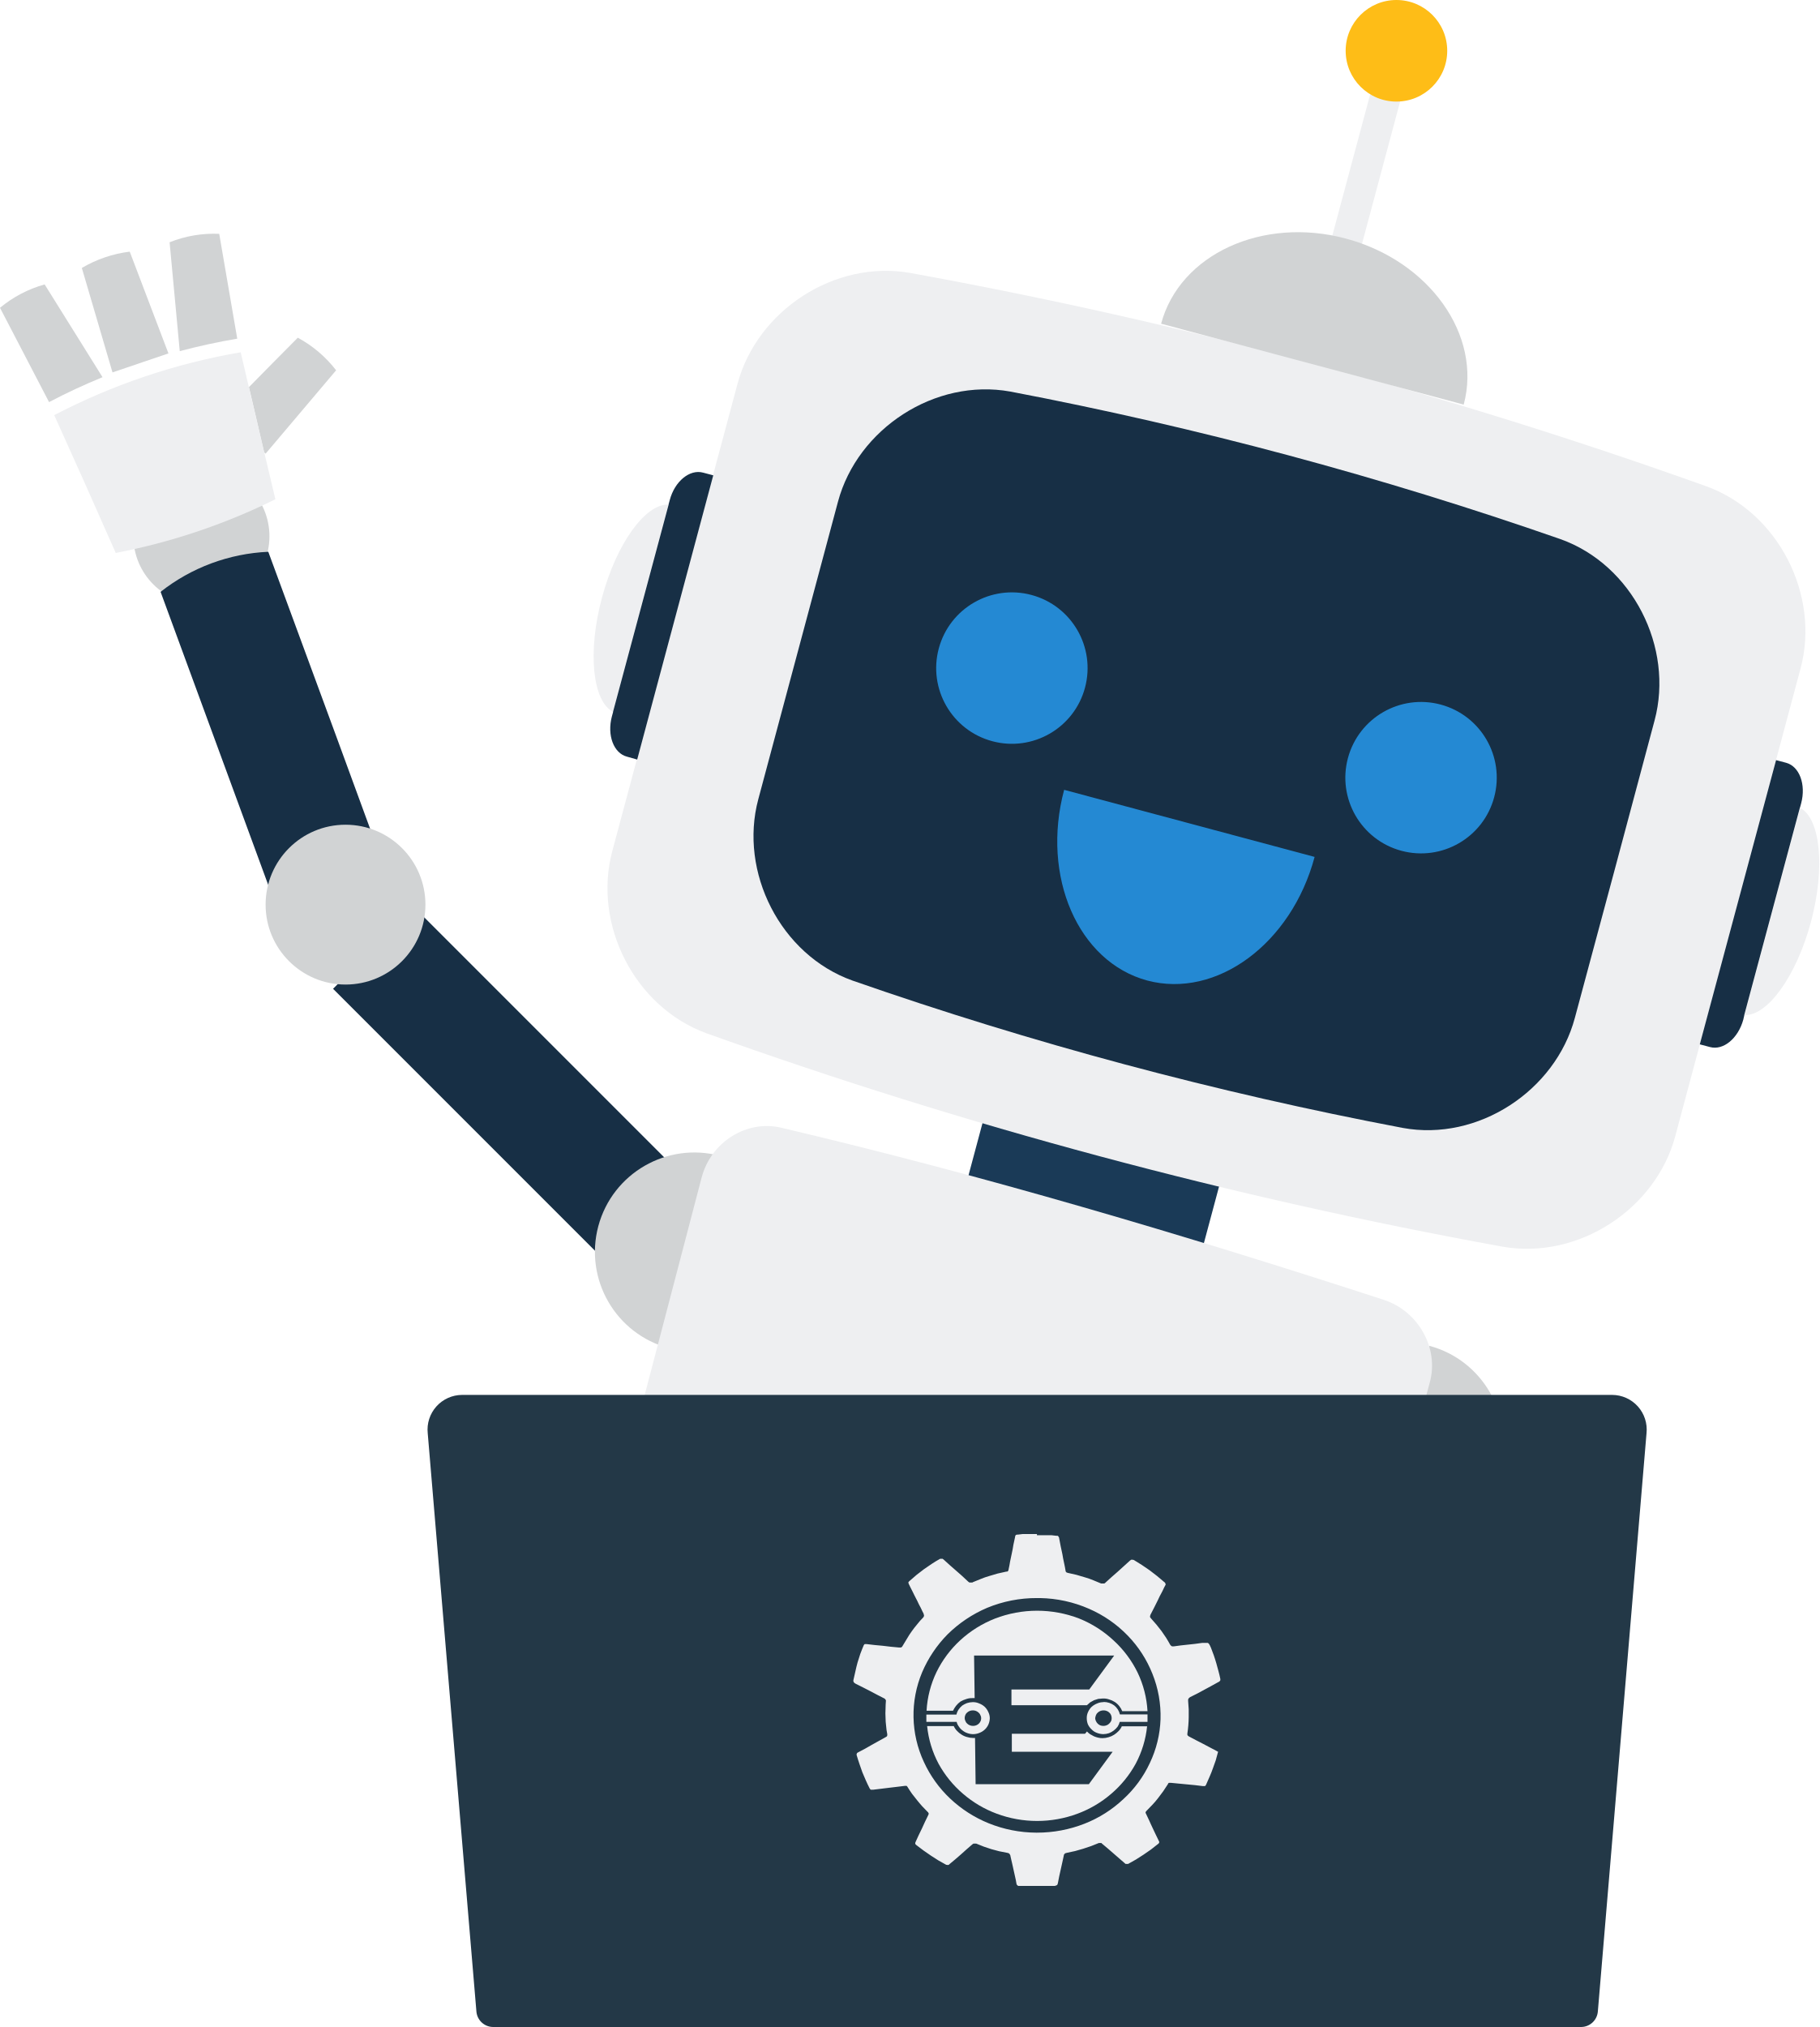
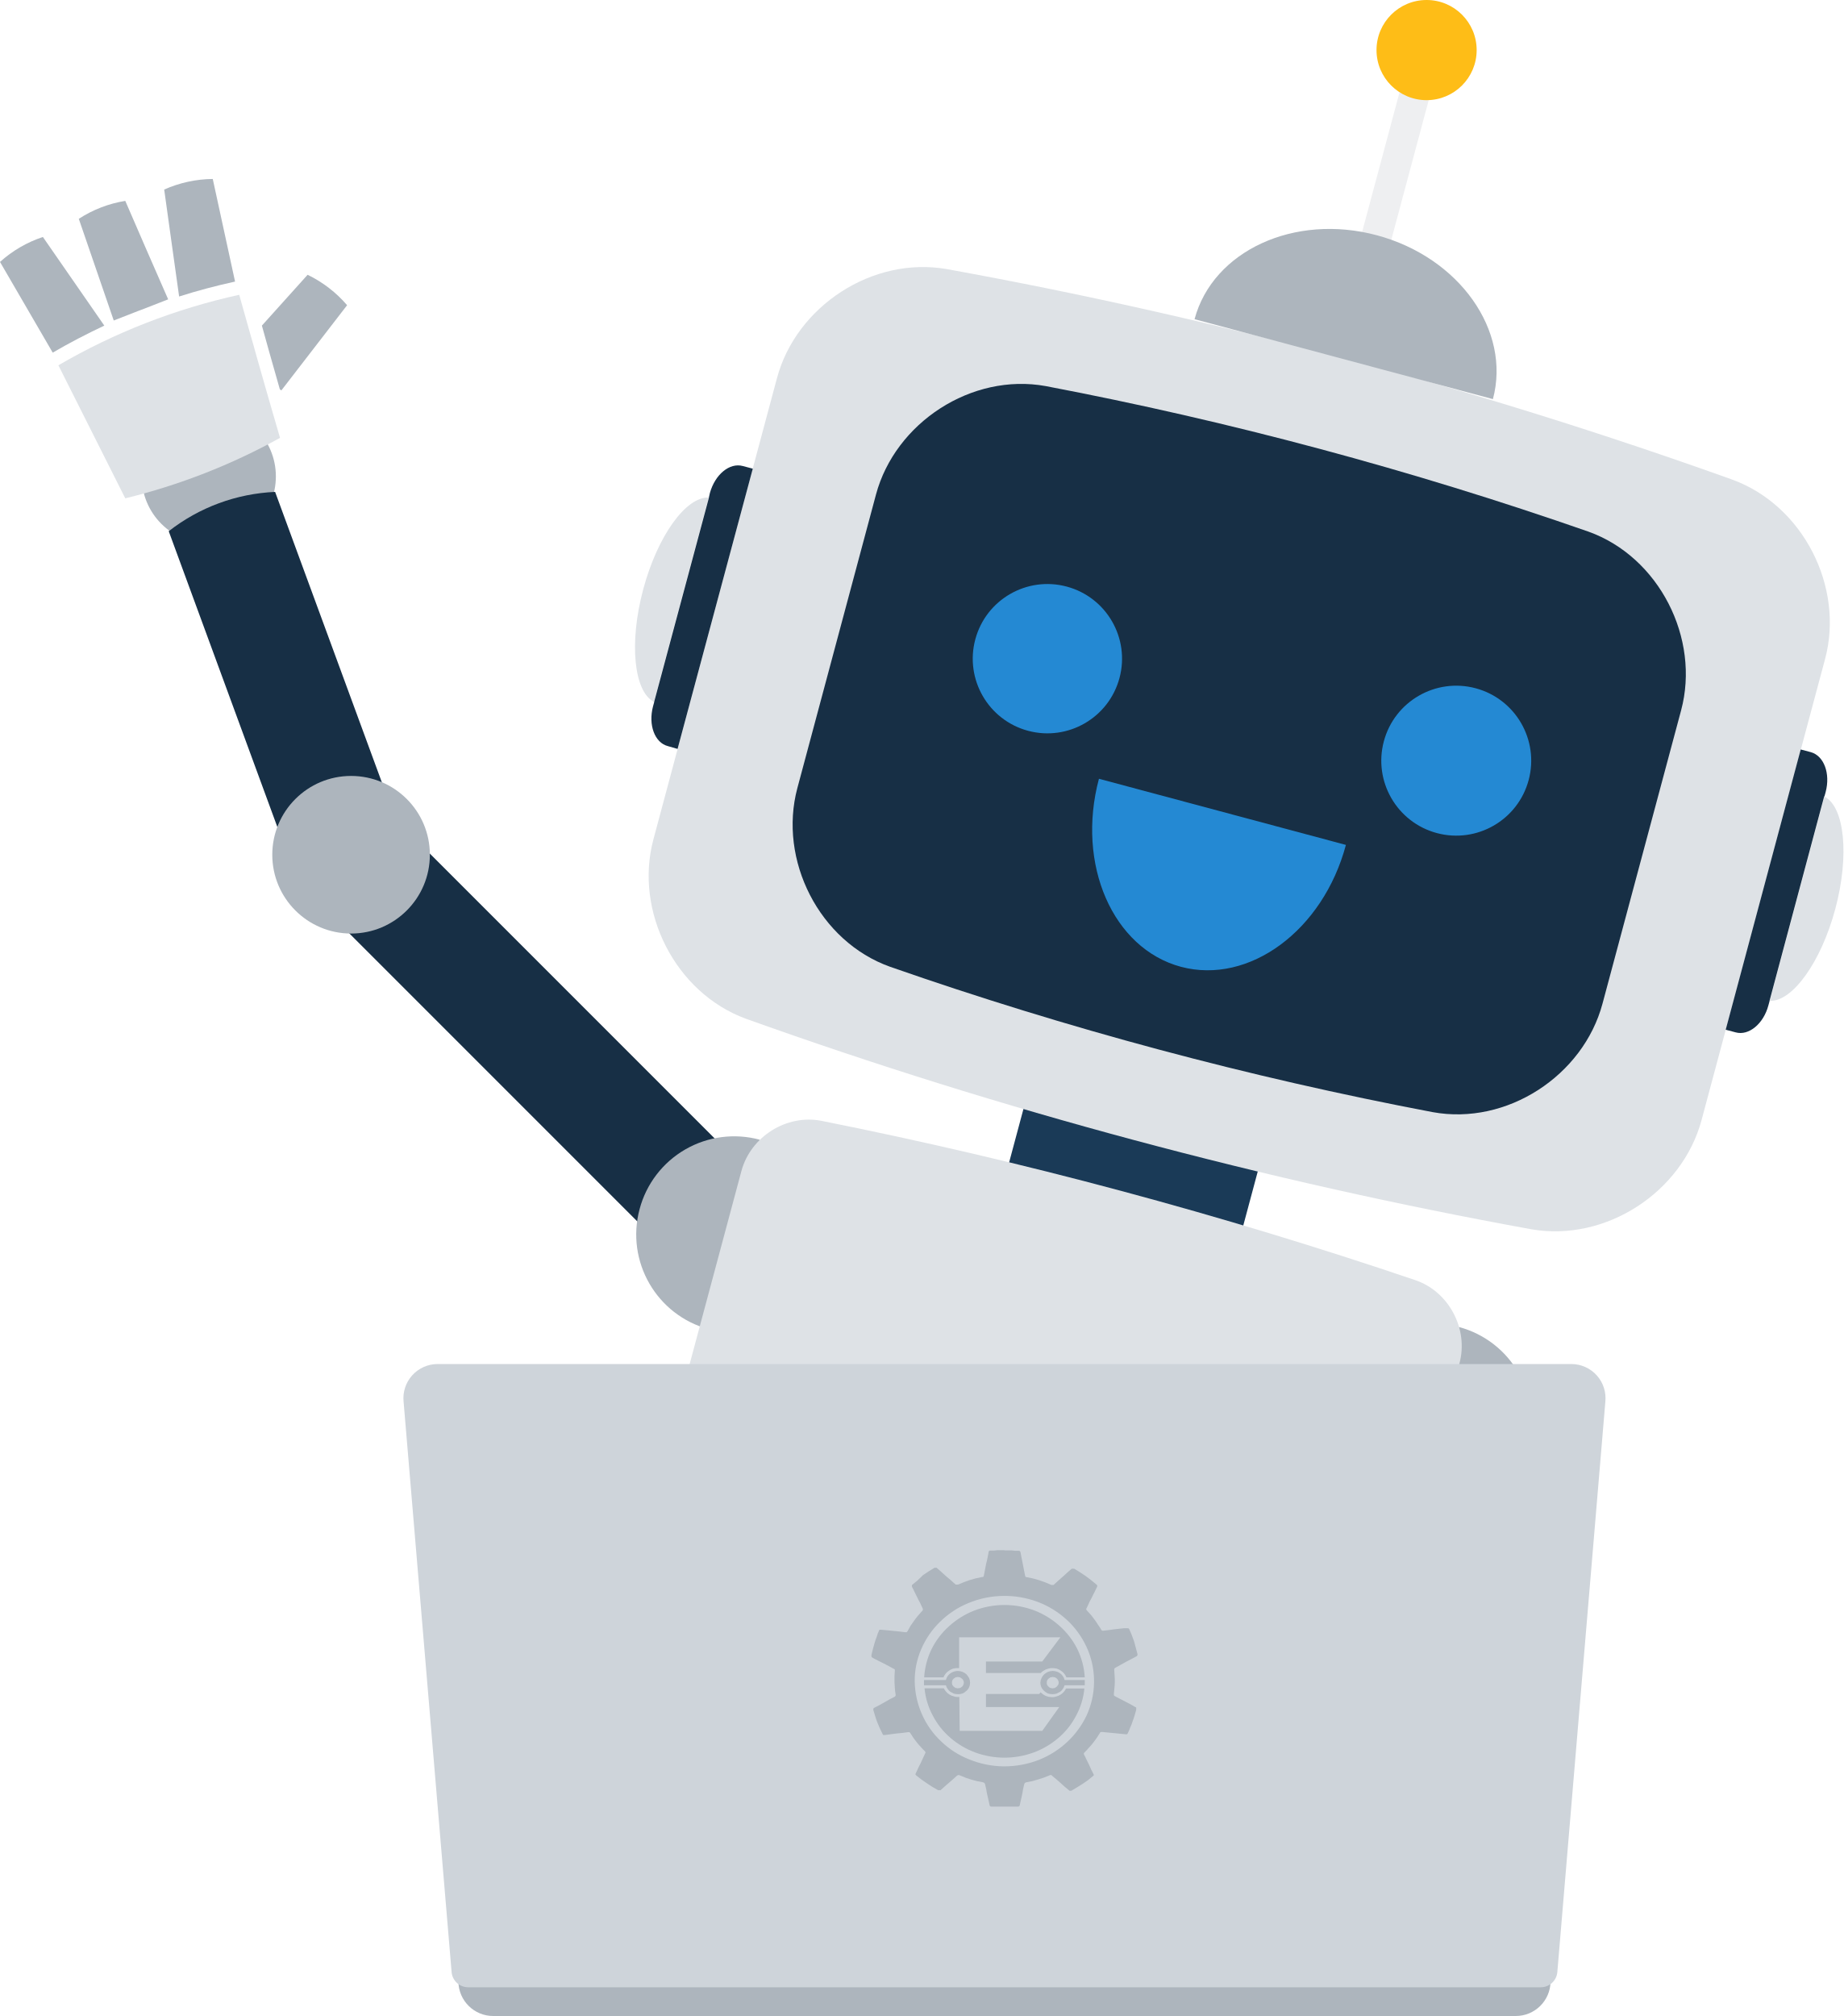
- <svg xmlns="http://www.w3.org/2000/svg" viewBox="0 0 949.4 1057.6">
+ <svg xmlns="http://www.w3.org/2000/svg" viewBox="0 0 975.6 1066.8">
  <defs>
-     <clipPath id="f5f36d57-4cf0-42c6-879e-3583ddaf8ab6" transform="translate(-136.8 -45.7)">
-       <polygon points="586.1 1031.2 579.3 846.1 776.6 846.1 769.9 1031.2 586.1 1031.2" style="fill:none" />
+     <clipPath id="adc1b6fe-408c-4a50-b477-a952097c842f" transform="translate(-146.4 -51.7)">
+       <polygon points="609.7 1008.3 606 872 750 872 746.3 1008.3 609.7 1008.3" style="fill:none" />
    </clipPath>
  </defs>
-   <g id="abfcebf5-9cf5-4941-80e5-295a4f6d9a3f" data-name="Robot">
-     <g id="b7a82db6-e329-4c55-814f-aacd2430d5d2" data-name="Arm">
-       <line x1="195" y1="494.7" x2="358.6" y2="658.3" style="fill:#172f45" />
-       <rect x="383.6" y="506.5" width="60" height="231.4" transform="translate(-455.6 429) rotate(-45)" style="fill:#172f45" />
+   <g id="a7ce058a-65ea-48cf-81a4-25e91994f76f" data-name="Robot">
+     <g id="e29e38fc-4299-485a-9383-1fe8ae4316e3" data-name="Arm">
+       <line x1="200.5" y1="467" x2="364.1" y2="630.6" style="fill:#172f45" />
+       <rect x="398.7" y="484.8" width="60" height="231.4" transform="translate(-445.5 427.4) rotate(-45)" style="fill:#172f45" />
    </g>
-     <circle id="bf161e8c-4f20-4288-9f20-f86f494e5ba2" data-name="Wrist Joint" cx="105.1" cy="279.8" r="35.5" style="fill:#d1d3d4" />
-     <g id="b2648e94-0dcf-4f56-879c-4e9faa01b3b9" data-name="Hand">
-       <path id="f2c32155-5afc-4e7e-9672-b5a1dd77d461" data-name="Thumb Finger" d="M292.2,221.9c-8.6,8.7-17.1,17.2-25.5,25.8l1,4.2,2.3,9.9,4.6,19.9.8.7,36.8-43.5A63.2,63.2,0,0,0,292.2,221.9Z" transform="translate(-136.8 -45.7)" style="fill:#d1d3d4" />
-       <path id="ba602f72-d477-4b33-80c2-6692332ad46a" data-name="Pinky Finger" d="M190.3,242.5q-15-24-30.2-48.4a62.7,62.7,0,0,0-23.3,12.2l25.6,49.2C171.5,250.7,180.8,246.4,190.3,242.5Z" transform="translate(-136.8 -45.7)" style="fill:#d1d3d4" />
-       <path id="ad832f83-f93a-4c8c-97ee-9fdeb46d9d5d" data-name="Index Finger" d="M251.2,167.7a62.6,62.6,0,0,0-25.9,4.4q2.7,28.7,5.3,56.8c9.9-2.6,19.9-4.8,30-6.5" transform="translate(-136.8 -45.7)" style="fill:#d1d3d4" />
-       <path id="b8eaef19-63ba-40e1-b0e7-8862f1943a3f" data-name="Middle Finger" d="M211.7,234.5l13-4.4q-10-26.2-20.2-53.1a65.1,65.1,0,0,0-25,8.5l16,54.5,13-4.4Z" transform="translate(-136.8 -45.7)" style="fill:#d1d3d4" />
-       <path id="b9f97d42-e7dc-4309-ba10-3c9a27e203c2" data-name="Palm" d="M262.4,229.5a331.8,331.8,0,0,0-97.3,32.8q15.8,34.9,32.1,71.9a327.1,327.1,0,0,0,83.3-28c-3.6-15.1-7.1-29.9-10.5-44.5l-2.4-9.9C265.9,244.3,264.1,236.9,262.4,229.5Z" transform="translate(-136.8 -45.7)" style="fill:#eeeff1" />
+     <circle id="a8a0c9ab-e020-4748-9780-e7a654decb46" data-name="Wrist Joint" cx="110.5" cy="252.1" r="35.5" style="fill:#adb5bd" />
+     <g id="bfe0f580-1c23-4e51-bc10-eefe80f913a5" data-name="Hand">
+       <path id="b0fe3aab-a21a-4879-b10e-63c3e33a3bea" data-name="Thumb Finger" d="M309.2,197.1,285,224l1.2,4.3,2.7,9.7,5.6,19.7.8.6,34.8-45.1A64.7,64.7,0,0,0,309.2,197.1Z" transform="translate(-146.4 -51.7)" style="fill:#adb5bd" />
+       <path id="a1951c67-13fa-43ef-8052-726f7d578ca5" data-name="Pinky Finger" d="M201.6,224l-32.5-46.9a63.9,63.9,0,0,0-22.7,13.2l27.9,48C183.2,233.1,192.3,228.4,201.6,224Z" transform="translate(-146.4 -51.7)" style="fill:#adb5bd" />
+       <path id="b2d1d640-ab21-48c4-a131-58c289061ede" data-name="Index Finger" d="M259,146.4a64.9,64.9,0,0,0-25.7,5.6c2.6,19,5.3,37.9,7.9,56.6,9.7-3.1,19.6-5.7,29.6-7.9" transform="translate(-146.4 -51.7)" style="fill:#adb5bd" />
+       <path id="a83f37ad-4d64-432f-8f3b-69132a5f8f6d" data-name="Middle Finger" d="M222.6,215.1l12.8-5c-7.6-17.2-15.1-34.6-22.7-52.1a63.7,63.7,0,0,0-24.6,9.5l18.5,53.8,12.8-5Z" transform="translate(-146.4 -51.7)" style="fill:#adb5bd" />
+       <path id="a5cb4986-9ddb-4949-8ff5-e9e5f3a1dbe9" data-name="Palm" d="M273,207.7A330.7,330.7,0,0,0,177.3,245l35.4,70.4a331.1,331.1,0,0,0,81.9-32q-6.5-22.2-12.6-43.8c-.9-3.3-1.8-6.6-2.8-9.9C277.1,222.3,275.1,215,273,207.7Z" transform="translate(-146.4 -51.7)" style="fill:#dee2e6" />
    </g>
-     <g id="bb1f8336-bbc4-498b-88e7-381064638881" data-name="Forearm">
-       <path d="M247.1,339.7q36.2,98.4,72.4,196.9" transform="translate(-136.8 -45.7)" style="fill:#172f45" />
-       <path d="M291.3,547q-35.4-96.3-70.7-192.5a97.8,97.8,0,0,1,56.2-20.9q35.6,96.4,70.8,192.7Z" transform="translate(-136.8 -45.7)" style="fill:#172f45" />
+     <g id="ecd0fae1-4894-429a-b5b5-25fdc966eee2" data-name="Forearm">
+       <path d="M262.2,318l72.4,196.9" transform="translate(-146.4 -51.7)" style="fill:#172f45" />
+       <path d="M306.4,525.3Q271,429,235.7,332.8A98.4,98.4,0,0,1,292,312l70.8,192.6Z" transform="translate(-146.4 -51.7)" style="fill:#172f45" />
    </g>
-     <circle id="f866b3b9-6b53-45d3-81cd-ceb7e977e29f" data-name="Arm Joint" cx="180.3" cy="472" r="41.7" style="fill:#d1d3d4" />
-     <g id="e20d8b6a-7c91-4709-9aaa-e3ebbd57cbbe" data-name="Shoulder Joints">
-       <path d="M449,685.5a52,52,0,0,0,36.8,63.6l26.8-100.3A51.9,51.9,0,0,0,449,685.5Z" transform="translate(-136.8 -45.7)" style="fill:#d1d3d4" />
-       <path d="M882.7,747.9,855.8,848.2a51.9,51.9,0,1,0,26.9-100.3Z" transform="translate(-136.8 -45.7)" style="fill:#d1d3d4" />
+     <circle id="ab0760a1-5902-41cf-b6e9-ad116d8f0a4e" data-name="Arm Joint" cx="185.8" cy="452.3" r="41.7" style="fill:#adb5bd" />
+     <g id="ac9743f2-efdd-4c62-90b0-42721d074136" data-name="Shoulder Joints">
+       <path d="M484.9,691.5a51.9,51.9,0,0,0,36.7,63.6l26.9-100.3A51.8,51.8,0,0,0,484.9,691.5Z" transform="translate(-146.4 -51.7)" style="fill:#adb5bd" />
+       <path d="M918.5,753.9,891.6,854.2a51.9,51.9,0,1,0,26.9-100.3Z" transform="translate(-146.4 -51.7)" style="fill:#adb5bd" />
    </g>
-     <rect id="a98cd86b-8a72-45f2-be10-5e0c5de79de4" data-name="Neck" x="642.9" y="633.5" width="127.8" height="62.07" transform="translate(59.3 -205.9) rotate(15)" style="fill:#1a3a57" />
-     <g id="a78513e0-cc18-40c6-878e-285146f2924e" data-name="Body">
-       <path d="M799.9,1077c-126.6-34.4-253.4-70.2-380-101.8,27.7-103.8,55.3-209.1,83-315,4.8-18.6,23.5-30.4,41.6-26.1,104.8,24.7,209.7,55.7,314.4,89.8,18.1,5.9,28.9,25.3,24,43.1C855.3,868.8,827.6,972.4,799.9,1077Z" transform="translate(-136.8 -45.7)" style="fill:#eeeff1" />
+     <rect id="a87c1dab-cab1-420f-9392-385fe97a12f1" data-name="Neck" x="678.8" y="639.5" width="127.8" height="62.07" transform="matrix(0.97, 0.26, -0.26, 0.97, 52.44, -221.03)" style="fill:#1a3a57" />
+     <path id="ff0d321d-8688-4982-860e-37a86673575a" data-name="Body" d="M835.8,1083l-380-101.8q41.4-155,83-309.9c4.9-18.1,23.8-30.1,42.3-26.5a2507,2507,0,0,1,314.3,84.3c17.8,6,28.3,25.9,23.4,44Z" transform="translate(-146.4 -51.7)" style="fill:#dee2e6" />
+     <path id="a9911400-b3d4-4ce1-88d6-c9c06354ac8a" data-name="Head" d="M956.9,702.2A2623.1,2623.1,0,0,1,541.2,590.8c-37.4-13.7-59.2-56.8-49-94.9l65.4-244.1c10.2-38.1,50.6-64.6,89.9-57.7a2617.4,2617.4,0,0,1,415.7,111.4c37.5,13.7,59.3,56.8,49.1,94.9l-65.4,244.1C1036.6,682.6,996.3,709,956.9,702.2Z" transform="translate(-146.4 -51.7)" style="fill:#dee2e6" />
+     <path id="a472ebd3-e49d-4204-904f-fb69fbce995b" data-name="Screen" d="M904.6,640.2a2009.5,2009.5,0,0,1-287.1-76.9c-37.6-13.4-59.3-56.6-49.1-94.6L610,313.4c10.2-38,50.6-64.5,89.8-57.4A2020.9,2020.9,0,0,1,987,333c37.5,13.4,59.3,56.6,49.1,94.6q-20.8,77.7-41.6,155.2C984.3,620.9,943.9,647.4,904.6,640.2Z" transform="translate(-146.4 -51.7)" style="fill:#172f45" />
+     <g id="e37f03aa-4368-4fcd-aeef-905fb0ad1a39" data-name="Face">
+       <circle cx="914.2" cy="457.4" r="39.5" transform="matrix(0.26, -0.97, 0.97, 0.26, 89.33, 1170.37)" style="fill:#2489d3" />
+       <circle cx="700.7" cy="400.2" r="39.5" transform="translate(-13.6 921.8) rotate(-75)" style="fill:#2489d3" />
+       <path d="M771.4,563.3c36.1,9.6,75.2-19.2,87.3-64.5L728,463.8C715.9,509.1,735.3,553.6,771.4,563.3Z" transform="translate(-146.4 -51.7)" style="fill:#2489d3" />
    </g>
-     <path id="eb415fc2-b159-42d3-b9a6-16c476f933b8" data-name="Head" d="M921.1,696.2A2617.4,2617.4,0,0,1,505.4,584.8c-37.5-13.7-59.3-56.8-49.1-95l65.4-244c10.3-38.1,50.6-64.6,90-57.7a2623.1,2623.1,0,0,1,415.7,111.4c37.5,13.7,59.2,56.8,49,94.9L1011,638.5C1000.8,676.6,960.4,703,921.1,696.2Z" transform="translate(-136.8 -45.7)" style="fill:#eeeff1" />
-     <path id="b405d1e4-7e3f-4709-8eda-78d99d9b2488" data-name="Screen" d="M868.8,634.2a2007.3,2007.3,0,0,1-287.2-76.9c-37.5-13.4-59.3-56.6-49.1-94.6l41.6-155.3c10.2-38,50.6-64.5,89.9-57.4a2023.1,2023.1,0,0,1,287.1,77c37.6,13.4,59.3,56.6,49.1,94.6q-20.7,77.7-41.6,155.2C948.4,614.9,908,641.4,868.8,634.2Z" transform="translate(-136.8 -45.7)" style="fill:#172f45" />
-     <g id="e6740100-dddf-4d95-8257-077d5645ce92" data-name="Face">
-       <circle cx="878.3" cy="451.4" r="39.5" transform="translate(78.2 1137.3) rotate(-75)" style="fill:#2489d3" />
-       <circle cx="664.8" cy="394.2" r="39.5" transform="translate(-24.8 888.7) rotate(-75)" style="fill:#2489d3" />
-       <path d="M735.5,557.3c36.1,9.6,75.2-19.2,87.3-64.5l-130.7-35C680,503,699.4,547.6,735.5,557.3Z" transform="translate(-136.8 -45.7)" style="fill:#2489d3" />
+     <g id="f578045d-6002-4459-92d0-343f9247e959" data-name="Ears">
+       <path d="M1117.7,532.7c7.6-28.4,4.9-54.1-5.8-59.5L1083,581.3C1094.9,581.9,1110.1,561,1117.7,532.7Z" transform="translate(-146.4 -51.7)" style="fill:#dee2e6" />
+       <path d="M1112,473l.6-2.2c2.6-9.8-.9-19.2-7.9-21.1l-5.3-1.4-39.7,148.3,5.3,1.4c6.9,1.9,14.7-4.5,17.3-14.3l.6-2.2v-.2l28.9-108.1Z" transform="translate(-146.4 -51.7)" style="fill:#172f45" />
+       <path d="M486.8,363.6c-7.6,28.4-4.9,54.1,5.7,59.5l29-108.1C509.5,314.4,494.4,335.2,486.8,363.6Z" transform="translate(-146.4 -51.7)" style="fill:#dee2e6" />
+       <path d="M522.1,312.6l-.5,2.2v.2l-29,108.1v.2l-.6,2.2c-2.6,9.8.9,19.2,7.8,21L505,448l39.8-148.3-5.3-1.4C532.5,296.4,524.8,302.8,522.1,312.6Z" transform="translate(-146.4 -51.7)" style="fill:#172f45" />
    </g>
-     <g id="ebfacb74-6e22-4da7-bea7-1cb3ddd54638" data-name="Ears">
-       <path d="M1081.8,526.7c7.6-28.4,4.9-54.1-5.7-59.5l-29,108.1C1059.1,575.9,1074.2,555,1081.8,526.7Z" transform="translate(-136.8 -45.7)" style="fill:#eeeff1" />
-       <path d="M1076.1,467l.6-2.2c2.6-9.8-.9-19.2-7.8-21.1l-5.3-1.4-39.8,148.3,5.3,1.4c7,1.9,14.7-4.5,17.4-14.3l.5-2.2v-.2l29-108.1Z" transform="translate(-136.8 -45.7)" style="fill:#172f45" />
-       <path d="M450.9,357.6c-7.6,28.4-4.9,54,5.8,59.5L485.6,309C473.7,308.4,458.5,329.2,450.9,357.6Z" transform="translate(-136.8 -45.7)" style="fill:#eeeff1" />
-       <path d="M486.3,306.6l-.6,2.2v.2L456.7,417.1v.2l-.6,2.2c-2.6,9.8.9,19.2,7.9,21l5.3,1.5,39.7-148.3-5.3-1.4C496.7,290.4,488.9,296.8,486.3,306.6Z" transform="translate(-136.8 -45.7)" style="fill:#172f45" />
-     </g>
-     <g id="e1d4728b-830a-4c35-bd38-d54cd4b7d4dc" data-name="Antenna">
-       <rect x="806.5" y="126.2" width="84.9" height="16" transform="matrix(0.26, -0.97, 0.97, 0.26, 362.78, 873.75)" style="fill:#eeeff1" />
-       <path d="M839.2,170.2c-43.6-11.7-86.8,8.2-96.5,44.4l157.9,42.2C910.3,220.7,882.8,181.9,839.2,170.2Z" transform="translate(-136.8 -45.7)" style="fill:#d1d3d4" />
-       <circle cx="728.7" cy="26.5" r="26.5" style="fill:#febd17" />
+     <g id="a653b947-41fb-484d-b159-033f51511643" data-name="Antenna">
+       <rect x="844.6" y="131.6" width="80.6" height="16" transform="translate(374.6 906.6) rotate(-75)" style="fill:#eeeff1" />
+       <path d="M875.1,176.2c-43.6-11.7-86.8,8.2-96.5,44.4l157.9,42.3C946.2,226.7,918.7,187.9,875.1,176.2Z" transform="translate(-146.4 -51.7)" style="fill:#adb5bd" />
+       <circle cx="755" cy="26.5" r="26.5" style="fill:#febd17" />
    </g>
  </g>
-   <g id="b46b7f2d-b588-49cd-92d0-3eeeb2c821a3" data-name="Laptop">
-     <path id="b6548686-07af-418a-bec1-c72080a1e2c0" data-name="Screen" d="M961.9,1103.3H394.1a8.8,8.8,0,0,1-8.7-8.1L360,793.5a18.1,18.1,0,0,1,17.9-20H978.1a18.1,18.1,0,0,1,17.9,20l-25.4,301.7A8.8,8.8,0,0,1,961.9,1103.3Z" transform="translate(-136.8 -45.7)" style="fill:#233847" />
-     <g id="b0f43a87-80d1-44e8-b01e-a2f5f2d7acfe" data-name="Company Logo">
+   <g id="a5243117-ebd6-43be-896b-a4fcc4d7693b" data-name="Laptop">
+     <path id="b75c207e-7565-4d65-97b0-8d9528a0ea5f" data-name="Keyboard" d="M948.5,1118.5h-541a18.4,18.4,0,0,1-18.5-18.2H967A18.4,18.4,0,0,1,948.5,1118.5Z" transform="translate(-146.4 -51.7)" style="fill:#adb5bd" />
+     <path id="efed9ccb-a590-40f8-91d9-1abf28804763" data-name="Screen" d="M961.9,1103.3H394.1a8.8,8.8,0,0,1-8.7-8.1L360,793.5a18.1,18.1,0,0,1,17.9-20H978.1a18.1,18.1,0,0,1,17.9,20l-25.4,301.7A8.8,8.8,0,0,1,961.9,1103.3Z" transform="translate(-146.4 -51.7)" style="fill:#ced4da" />
+     <g id="e1eb992e-3e32-4f21-bf3b-2b8910f7f237" data-name="Company Logo">
      <g style="isolation:isolate">
-         <g style="clip-path:url(#f5f36d57-4cf0-42c6-879e-3583ddaf8ab6)">
-           <path d="M678,886.1a61.4,61.4,0,0,0-22,4.1,58.2,58.2,0,0,0-18.1,11.3,55.9,55.9,0,0,0-12.4,16.6,53.4,53.4,0,0,0-5.2,20.2h13.8a14,14,0,0,1,1.6-2.6,11.9,11.9,0,0,1,2.3-2.2,13.6,13.6,0,0,1,3-1.3,8.8,8.8,0,0,1,3.3-.5h1.1l-.3-22.2h73.1l-13,17.7H664.6v8.2h39.4l1.7-1.5,2-1.1,2.2-.7,2.4-.2a8.8,8.8,0,0,1,3.3.5,11.1,11.1,0,0,1,2.9,1.3,10,10,0,0,1,2.4,2.2,9.7,9.7,0,0,1,1.5,2.6h13.2a53.4,53.4,0,0,0-5.2-20.2,55.9,55.9,0,0,0-12.4-16.6A58.2,58.2,0,0,0,700,890.2a61.4,61.4,0,0,0-22-4.1" transform="translate(-136.8 -45.7)" style="fill:#eeeff1" />
-           <path d="M735.4,946.4H722.2a8.5,8.5,0,0,1-1.7,2.5,13.7,13.7,0,0,1-2.3,1.9,10.8,10.8,0,0,1-2.9,1.3,11.3,11.3,0,0,1-3.2.5,9.9,9.9,0,0,1-2.4-.3,12.9,12.9,0,0,1-2.1-.7l-2-1.1a10.7,10.7,0,0,1-1.6-1.4l-1,1.2H664.8v9.4h52.6L705,976.6H645.9l-.3-24.1h-1a11.3,11.3,0,0,1-3.2-.5,9.5,9.5,0,0,1-2.9-1.3,10.6,10.6,0,0,1-2.3-1.9,8.5,8.5,0,0,1-1.7-2.5H620.6a53.2,53.2,0,0,0,6,19.7,56.2,56.2,0,0,0,12.7,15.6,57.7,57.7,0,0,0,17.6,10.4,60.5,60.5,0,0,0,42.2,0,57.7,57.7,0,0,0,17.6-10.4,56.2,56.2,0,0,0,12.7-15.6,53.2,53.2,0,0,0,6-19.7" transform="translate(-136.8 -45.7)" style="fill:#eeeff1" />
-           <path d="M644.6,946.2a4.7,4.7,0,0,1-1.7-.3,4.2,4.2,0,0,1-1.4-.9,3,3,0,0,1-.9-1.3,3.7,3.7,0,0,1-.4-1.5,4.1,4.1,0,0,1,.3-1.6,3,3,0,0,1,.9-1.3,4.2,4.2,0,0,1,1.4-.9,4.7,4.7,0,0,1,1.7-.3,4.5,4.5,0,0,1,1.6.3,4.2,4.2,0,0,1,1.4.9,3,3,0,0,1,.9,1.3,2.9,2.9,0,0,1,.4,1.6,3.7,3.7,0,0,1-.3,1.5,4.3,4.3,0,0,1-.9,1.3,4.2,4.2,0,0,1-1.4.9,4.5,4.5,0,0,1-1.6.3m-.2-12.4a10.5,10.5,0,0,0-3,.5,11.9,11.9,0,0,0-2.5,1.3,9.5,9.5,0,0,0-1.9,2.1,7.6,7.6,0,0,0-1.1,2.6H620.2v3.8H636a6.4,6.4,0,0,0,1.2,2.5,7.3,7.3,0,0,0,1.9,2,8.2,8.2,0,0,0,2.6,1.4,8.6,8.6,0,0,0,6.3-.2,8.4,8.4,0,0,0,2.8-1.8,8.1,8.1,0,0,0,1.8-2.6,8.8,8.8,0,0,0,.7-3.2,7.3,7.3,0,0,0-.8-3.3,8.3,8.3,0,0,0-1.9-2.7,8.8,8.8,0,0,0-2.8-1.7,7.7,7.7,0,0,0-3.4-.7" transform="translate(-136.8 -45.7)" style="fill:#eeeff1" />
-           <path d="M712.6,946.2a4.7,4.7,0,0,1-1.7-.3,4.4,4.4,0,0,1-2.2-2.2,3.7,3.7,0,0,1-.4-1.5,7.5,7.5,0,0,1,.4-1.6,3,3,0,0,1,.9-1.3,4.2,4.2,0,0,1,1.4-.9,4.7,4.7,0,0,1,1.7-.3,4.1,4.1,0,0,1,1.6.3,3.4,3.4,0,0,1,1.4.9,3,3,0,0,1,.9,1.3,4.1,4.1,0,0,1,.3,1.6,3.7,3.7,0,0,1-.3,1.5,4.5,4.5,0,0,1-1,1.3,3.4,3.4,0,0,1-1.4.9,4.1,4.1,0,0,1-1.6.3m.1-12.4a8,8,0,0,0-3.4.7,10,10,0,0,0-2.8,1.7,8.3,8.3,0,0,0-1.9,2.7,7.2,7.2,0,0,0-.7,3.3,8.7,8.7,0,0,0,.6,3.2,8.3,8.3,0,0,0,1.9,2.6,7.1,7.1,0,0,0,2.7,1.8,9.8,9.8,0,0,0,3.4.7,9.9,9.9,0,0,0,3-.5,10.4,10.4,0,0,0,4.5-3.4,8,8,0,0,0,1.1-2.5h14.5v-3.9H721.2a8.5,8.5,0,0,0-3-4.7,9.9,9.9,0,0,0-2.5-1.3,9.4,9.4,0,0,0-3-.5" transform="translate(-136.8 -45.7)" style="fill:#eeeff1" />
-           <path d="M677.9,1001.9h-.4a67.2,67.2,0,0,1-24.8-4.9,64.7,64.7,0,0,1-20.1-12.9A61.5,61.5,0,0,1,618.9,965a57.8,57.8,0,0,1-.9-46.8,63.9,63.9,0,0,1,13.3-19.8,66.5,66.5,0,0,1,20.6-13.8,67.3,67.3,0,0,1,26-5.1h1.6a66.6,66.6,0,0,1,25.6,5.6,63,63,0,0,1,20.2,14,60.8,60.8,0,0,1,12.9,20,58.8,58.8,0,0,1,4.2,23.6,57.6,57.6,0,0,1-5.6,22.9A59.4,59.4,0,0,1,723,984.4a63.2,63.2,0,0,1-20.2,12.8,67.7,67.7,0,0,1-24.9,4.7m0-155.8h-7.5l-2.5.3h-.5l-.5.2-.3.4a3.5,3.5,0,0,0-.1.6l-.9,4.2c-.2,1.5-.5,2.9-.8,4.3l-.9,4.3c-.2,1.4-.5,2.8-.8,4.2s-.1.3-.1.5l-.2.3-.4.3h-.5l-4.5,1-4.4,1.3a36.6,36.6,0,0,0-4.3,1.5l-4.2,1.7-.3.2h-1.5l-.3-.2-.4-.3-3.1-2.9-3.3-2.9-3.2-2.8-3.2-2.9-.3-.2-.2-.2h-1.3c-1.5.8-2.9,1.7-4.3,2.6l-4.1,2.8-3.9,3-3.7,3.2-.4.4c-.1.1-.1.2-.2.4a.8.8,0,0,0,.1.4,1.7,1.7,0,0,0,.2.5c.6,1.2,1.2,2.5,1.9,3.8s1.2,2.6,1.9,3.8,1.2,2.6,1.9,3.8,1.2,2.6,1.9,3.8a2.5,2.5,0,0,1,.2.7,1.1,1.1,0,0,1,.1.5c-.1.2-.1.4-.2.6l-.4.5a31.7,31.7,0,0,0-3,3.4c-1,1.2-1.9,2.3-2.8,3.6s-1.7,2.4-2.4,3.7-1.6,2.5-2.3,3.8l-.3.5-.3.3-.4.2H606l-4.3-.4-4.2-.5-4.3-.4-4.3-.5h-.8l-.3.2-.2.3c-.1.1-.1.2-.2.4s-1.2,2.9-1.7,4.3l-1.4,4.4c-.4,1.5-.8,3-1.1,4.5s-.7,2.9-1,4.4a2.5,2.5,0,0,0-.1.8.8.8,0,0,0,.2.5,1,1,0,0,0,.4.5l.6.4,3.8,1.9,3.7,1.9,3.8,2,3.7,1.9.3.2.2.3c.1.1.2.2.2.3a.4.4,0,0,1,.1.3c-.1,1.4-.2,2.9-.2,4.4a32.3,32.3,0,0,0,0,4.4,33.7,33.7,0,0,0,.3,4.4,31.8,31.8,0,0,0,.6,4.3v.5c0,.2-.1.3-.1.5l-.3.3-.5.3-3.6,2-3.6,2-3.5,2-3.6,1.9-.5.3c-.1.2-.2.3-.2.4a.6.6,0,0,0-.1.4,1.3,1.3,0,0,0,.1.6c.4,1.4.9,2.9,1.4,4.4l1.5,4.3,1.8,4.2c.6,1.4,1.3,2.8,2,4.2l.3.4c.1.1.1.2.3.3h1.2l4.1-.5,4.1-.5,4.2-.5,4.1-.5h1l.3.3.2.3c.7,1.2,1.5,2.3,2.3,3.5l2.6,3.3c.8,1.1,1.8,2.1,2.7,3.2l2.9,3a.5.5,0,0,1,.3.4.5.5,0,0,1,.2.4v.3l-.2.5-1.7,3.5c-.5,1.2-1.1,2.3-1.6,3.5l-1.7,3.5c-.5,1.2-1.1,2.3-1.6,3.5a1.7,1.7,0,0,0-.2.5v.4a.5.5,0,0,0,.2.4c.1.1.2.3.4.4l3.7,2.8,3.9,2.7,3.9,2.5,4.1,2.3h.4c.1,0,.2,0,.2.1h.2c.1,0,.2,0,.2-.1h.3c0-.1.1-.1.2-.2s.1-.1.2-.2l3-2.5,3-2.6,2.9-2.6,3-2.6.3-.2.3-.2h1.4l4,1.6,3.9,1.3,4.1,1.1,4.1.8.8.2.5.4.3.5a1.4,1.4,0,0,1,.2.7c.3,1.2.5,2.4.8,3.5s.5,2.4.8,3.6.5,2.4.8,3.6.5,2.3.7,3.5.1.4.2.6l.3.4.5.3h19l.6-.2.5-.2.3-.3c0-.2.1-.3.2-.6s.5-2.4.7-3.6.6-2.4.8-3.6.6-2.4.8-3.6.6-2.4.8-3.7.1-.4.2-.6l.3-.4a.5.5,0,0,1,.5-.3l.7-.2,4.2-.9,4.2-1.2,4.2-1.4,4-1.6h1.3a.2.2,0,0,1,.2.2l3.1,2.6,3,2.6,3.1,2.7,3,2.6c.1.1.2.1.2.2h1.4l4.1-2.3,3.9-2.5,3.9-2.7,3.7-2.9a.8.8,0,0,0,.4-.4l.2-.3v-.5c-.1-.1-.1-.3-.2-.4s-1.1-2.4-1.7-3.5l-1.7-3.6c-.5-1.1-1.1-2.3-1.6-3.5s-1.2-2.4-1.7-3.6l-.2-.4v-.3c0-.1.1-.2.1-.3l.3-.4,3.2-3.3c1-1.1,2-2.2,2.9-3.4l2.7-3.6,2.5-3.8a.5.5,0,0,1,.2-.4l.3-.2h1l4.1.4,4.2.4,4.2.4,4.1.5h1.2l.3-.3.3-.5,1.8-4.1c.6-1.4,1.2-2.8,1.7-4.3l1.5-4.2,1.2-4.4a1.3,1.3,0,0,0,.1-.6V960l-.3-.4-.5-.3-3.6-1.9-3.6-1.9-3.7-1.9-3.6-1.9-.4-.3-.3-.3a.6.6,0,0,1-.1-.4v-.5c.2-1.4.4-2.9.5-4.3s.2-2.8.2-4.2,0-2.8,0-4.2l-.3-4.3v-.6a4.3,4.3,0,0,1,.1-.5l.4-.5.5-.4,3.8-1.9,3.7-2,3.7-2,3.8-2.1c.2,0,.3-.1.4-.3l.3-.3a.6.6,0,0,0,.1-.4v-.5c-.3-1.4-.6-2.8-1-4.2s-.7-2.7-1.1-4-.8-2.7-1.3-4.1l-1.5-4a13.9,13.9,0,0,1-.6-1.3,5.6,5.6,0,0,0-.5-.8l-.5-.4h-3l-3.7.5-3.7.4-3.7.4-3.7.5h-.9l-.3-.2-.4-.3-.3-.4c-.6-1.2-1.4-2.4-2.1-3.6l-2.4-3.5-2.6-3.3-2.8-3.2-.4-.5c-.1-.2-.2-.3-.2-.5a1.1,1.1,0,0,1,.1-.5,1.4,1.4,0,0,1,.2-.6l1.9-3.7,1.9-3.8c.6-1.3,1.2-2.6,1.9-3.8s1.2-2.6,1.9-3.8.1-.4.2-.6V872c-.1-.1-.1-.2-.2-.4s-.2-.3-.4-.4l-3.8-3.2-3.9-3-4.1-2.8-4.2-2.6h-.3c0-.1-.1-.1-.2-.1h-.8l-.3.2-.3.2-3.2,2.9-3.2,2.9-3.2,2.8-3.2,2.9-.3.3-.4.2h-1.6l-4.1-1.7a36.6,36.6,0,0,0-4.3-1.5l-4.4-1.3-4.4-1a1.1,1.1,0,0,1-.6-.2.5.5,0,0,1-.4-.2l-.3-.4c0-.2-.1-.3-.1-.6s-.5-2.7-.8-4.1-.6-2.8-.8-4.2l-.9-4.2c-.3-1.4-.5-2.8-.8-4.2a.8.8,0,0,0-.2-.6l-.3-.5a.5.5,0,0,0-.4-.2H688l-2.6-.3h-7.5" transform="translate(-136.8 -45.7)" style="fill:#eeeff1" />
+         <g style="clip-path:url(#adc1b6fe-408c-4a50-b477-a952097c842f)">
+           <path d="M678,901a44.7,44.7,0,0,0-16.1,3,43.3,43.3,0,0,0-13.3,8.3,40.5,40.5,0,0,0-9.2,12.1,39.6,39.6,0,0,0-3.9,14.9h10.2a8.2,8.2,0,0,1,1.2-2,6.1,6.1,0,0,1,1.7-1.5,8.4,8.4,0,0,1,2.1-1.1,10.1,10.1,0,0,1,2.5-.3h.8V918.1h53.6L698,930.9H668.2V937h29a6.9,6.9,0,0,1,1.3-1.1l1.4-.8,1.6-.5a5.5,5.5,0,0,1,1.8-.2,10.1,10.1,0,0,1,2.5.3,8.4,8.4,0,0,1,2.1,1.1,6.1,6.1,0,0,1,1.7,1.5,8.2,8.2,0,0,1,1.2,2h9.7a39.6,39.6,0,0,0-3.9-14.9,40.5,40.5,0,0,0-9.2-12.1,43.3,43.3,0,0,0-13.3-8.3,44.7,44.7,0,0,0-16.1-3" transform="translate(-146.4 -51.7)" style="fill:#adb5bd" />
+           <path d="M720.3,945.2h-9.7a8,8,0,0,1-3,3.3,6.7,6.7,0,0,1-2.1.9,5.9,5.9,0,0,1-2.3.4l-1.8-.2-1.6-.5-1.4-.8-1.3-1.1-.7.9H668.2V955h38.8L698,967.6H654.3l-.2-17.9h-.8a5.9,5.9,0,0,1-2.3-.4,6.7,6.7,0,0,1-2.1-.9,8,8,0,0,1-3-3.3H635.7a37.7,37.7,0,0,0,4.4,14.5,39.1,39.1,0,0,0,9.3,11.7,42.6,42.6,0,0,0,13,7.7,44.9,44.9,0,0,0,31.2,0,42.6,42.6,0,0,0,13-7.7,39.1,39.1,0,0,0,9.3-11.7,37.7,37.7,0,0,0,4.4-14.5" transform="translate(-146.4 -51.7)" style="fill:#adb5bd" />
+           <path d="M653.3,945.1l-1.2-.2-1-.7-.7-.9a3.7,3.7,0,0,1,0-2.4,3.1,3.1,0,0,1,.7-.9l1-.7,1.2-.2,1.2.2,1,.7a2,2,0,0,1,.7.9,2.6,2.6,0,0,1,0,2.4,2.4,2.4,0,0,1-.6.9l-1,.7-1.3.2m0-9.2a7.8,7.8,0,0,0-2.2.4,6.9,6.9,0,0,0-1.9,1,6.7,6.7,0,0,0-1.4,1.5,10.8,10.8,0,0,0-.8,1.9H635.4v2.8H647a6.6,6.6,0,0,0,.9,1.9,6.7,6.7,0,0,0,1.4,1.5l1.9,1a7.8,7.8,0,0,0,2.2.3,6.9,6.9,0,0,0,2.5-.4,7.2,7.2,0,0,0,2-1.4,5.2,5.2,0,0,0,1.4-1.9,6,6,0,0,0,.5-2.4,6.4,6.4,0,0,0-.5-2.4,14.3,14.3,0,0,0-1.4-2,7.4,7.4,0,0,0-2.1-1.3,7,7,0,0,0-2.5-.5" transform="translate(-146.4 -51.7)" style="fill:#adb5bd" />
+           <path d="M703.5,945.1l-1.2-.2a2.6,2.6,0,0,1-1-.7,2.8,2.8,0,0,1-.7-.9,1.7,1.7,0,0,1-.2-1.2,2.5,2.5,0,0,1,.2-1.2,3.1,3.1,0,0,1,.7-.9l1-.7,1.2-.2,1.3.2,1,.7a2.8,2.8,0,0,1,.6.9,2.6,2.6,0,0,1,0,2.4l-.7.9-1,.7-1.2.2m.1-9.2a7.5,7.5,0,0,0-2.6.5,8.6,8.6,0,0,0-2,1.3,6.6,6.6,0,0,0-1.4,2,6.5,6.5,0,0,0-.6,2.4,6,6,0,0,0,.5,2.4,6.7,6.7,0,0,0,1.4,1.9,9,9,0,0,0,2,1.4,7.5,7.5,0,0,0,2.6.4,7.6,7.6,0,0,0,2.1-.3l1.9-1a5,5,0,0,0,1.4-1.5,6.6,6.6,0,0,0,.9-1.9h10.7v-2.8H709.8a4.6,4.6,0,0,0-.8-1.9,5,5,0,0,0-1.4-1.5,6.4,6.4,0,0,0-1.8-1,8.5,8.5,0,0,0-2.2-.4" transform="translate(-146.4 -51.7)" style="fill:#adb5bd" />
+           <path d="M677.9,986.4h-.3a49.8,49.8,0,0,1-18.3-3.7,44.9,44.9,0,0,1-14.9-9.6,43.7,43.7,0,0,1-10-14.1,44.7,44.7,0,0,1-3.9-17.4,41.8,41.8,0,0,1,3.4-17.1,44.6,44.6,0,0,1,9.9-14.5,46.3,46.3,0,0,1,15.1-10,49.5,49.5,0,0,1,19-3.8h1.2a50.2,50.2,0,0,1,18.8,4.1,48.3,48.3,0,0,1,14.8,10.2,46.1,46.1,0,0,1,9.6,14.7,43.5,43.5,0,0,1-.8,34.2,46.7,46.7,0,0,1-10.2,14,48,48,0,0,1-14.9,9.5,50.8,50.8,0,0,1-18.5,3.5M678,872h-3.7l-1.8.2h-2.3l-.3.2c-.1,0-.1.1-.2.2s-.1.3-.1.5l-.6,3.1c-.2,1-.4,2-.7,3l-.6,3.1-.6,3.1a.4.4,0,0,1-.1.3c0,.1-.1.2-.1.3l-.3.2h-.4l-3.3.7-3.2.9-3.1,1.1-3.1,1.3h-1.3a.2.2,0,0,1-.2-.2l-.3-.2-2.3-2.1-2.4-2-2.3-2.1-2.4-2.1c0-.1-.1-.1-.2-.2H641l-3.1,1.9-3,2L632,888l-2.8,2.3-.2.3v.5c0,.1.1.3.1.4a24.4,24.4,0,0,1,1.4,2.8l1.4,2.8c.4.9.9,1.8,1.4,2.7l1.3,2.8c.1.2.2.3.2.5s.1.2,0,.4a.8.8,0,0,1-.1.4l-.3.3-2.2,2.5c-.7.9-1.4,1.7-2,2.6l-1.9,2.7-1.6,2.9-.3.3a.2.2,0,0,1-.2.2h-1l-3.1-.4-3.1-.3-3.1-.3-3.2-.3h-.8c0,.1-.1.1-.2.2s-.1.2-.1.3a17.5,17.5,0,0,0-1.2,3.2,30.1,30.1,0,0,0-1.1,3.2l-.9,3.2c-.3,1.1-.5,2.2-.8,3.3v.6a.6.6,0,0,0,.1.4l.3.3.5.3,2.7,1.4,2.8,1.4,2.7,1.4,2.7,1.5h.2l.2.2.2.3v.2c-.1,1-.1,2.1-.2,3.2v3.2c.1,1.1.1,2.2.2,3.3s.2,2.1.4,3.2v.4a.4.4,0,0,1-.1.3c0,.1-.1.2-.2.3l-.3.2-2.7,1.4-2.6,1.5-2.7,1.5-2.7,1.4-.3.2-.2.3v.7c.3,1.1.7,2.2,1,3.3s.7,2.1,1.1,3.2l1.3,3.1,1.5,3.1.2.3a.2.2,0,0,0,.2.2h.9l3-.4,3.1-.4,3.1-.3,3-.4h.7c.1.1.2.1.2.2l.2.2,1.7,2.6c.6.8,1.2,1.7,1.9,2.5a22,22,0,0,0,2,2.3,23.9,23.9,0,0,0,2.2,2.3c0,.1.1.2.2.3s.1.1.1.2v.3l-.2.4-1.2,2.6-1.2,2.6c-.5.9-.9,1.7-1.3,2.6l-1.2,2.6-.2.4v.3l.2.3.3.3,2.7,2.1,2.9,2,2.9,1.9,3,1.7h1.3l2.2-2,2.2-1.9,2.2-1.9,2.2-2h.2l.3-.2h.4a.1.1,0,0,1,.1.1h.4a.1.1,0,0,0,.1.1l2.9,1.2,3,1,3,.8,3.1.6.5.2a.5.5,0,0,1,.4.2.8.8,0,0,1,.2.4c.1.2.2.3.2.5l.6,2.7a25.6,25.6,0,0,0,.5,2.7l.6,2.6.6,2.7c0,.2.1.3.1.4s.2.3.3.3.2.2.3.2h14.6l.3-.2.3-.2c0-.1.1-.3.1-.4l.6-2.7.6-2.7a27.4,27.4,0,0,0,.5-2.8l.6-2.7c.1-.2.1-.3.2-.4a.5.5,0,0,1,.2-.4l.3-.2.6-.2,3.1-.6,3.1-.9,3.1-1,3-1.2a.1.1,0,0,1,.1-.1h.7c0,.1.1.1.2.1s.1.1.1.2l2.3,1.9,2.3,2,2.2,2,2.3,1.9c0,.1.1.1.2.2h1l3-1.8,2.9-1.8,2.9-2,2.7-2.2.3-.3c.1-.1.1-.1.1-.2V991c0-.1-.1-.2-.1-.3s-.9-1.8-1.3-2.6l-1.2-2.7-1.3-2.6a21,21,0,0,0-1.3-2.6c0-.2,0-.3-.1-.3v-.3c0-.1.1-.2.1-.3l.2-.2a27.3,27.3,0,0,0,2.3-2.5,26.2,26.2,0,0,0,2.2-2.5l2-2.7,1.8-2.8c0-.1.1-.2.2-.3h.2c0-.1.1-.1.2-.1h.5l3.1.3,3.1.3,3,.3,3.1.3h.9l.2-.3c.1,0,.1-.2.2-.3a28.8,28.8,0,0,0,1.3-3.1,16.6,16.6,0,0,0,1.2-3.1,30.1,30.1,0,0,0,1.1-3.2l.9-3.2a.8.8,0,0,0,.1-.4c0-.2,0-.3-.1-.4s-.1-.1-.2-.2a.5.5,0,0,0-.4-.2l-2.6-1.5-2.7-1.4-2.7-1.4-2.7-1.4-.3-.2-.2-.2a.4.4,0,0,1-.1-.3V948l.3-3.1c.1-1.1.2-2.1.2-3.1s0-2.1-.1-3.2-.1-2.1-.2-3.1V935a.4.4,0,0,1,.1-.3c.1-.1.1-.3.2-.3l.5-.3,2.7-1.5,2.7-1.5,2.7-1.4,2.8-1.5.3-.2.2-.3a.4.4,0,0,0,.1-.3V927c-.3-1-.5-2-.8-3s-.5-2-.8-3a24.7,24.7,0,0,0-1-2.9c-.4-1-.7-2-1.2-3l-.4-.9a1.6,1.6,0,0,0-.3-.6c-.2-.2-.3-.3-.5-.3h-2.1l-2.7.3-2.7.3-2.8.4-2.7.3h-.6l-.3-.2c-.1,0-.1-.1-.2-.2s-.2-.2-.2-.3-1.1-1.8-1.7-2.6a22,22,0,0,0-1.7-2.5c-.6-.9-1.3-1.7-1.9-2.5l-2.1-2.3-.3-.4a.4.4,0,0,1-.1-.3V903c0-.1.1-.2.2-.4s.9-1.8,1.3-2.8,1-1.8,1.4-2.7.9-1.9,1.4-2.8l1.3-2.7.2-.4v-.4c0-.1-.1-.2-.1-.3l-.3-.3-2.8-2.3-2.9-2.2-3-2-3.1-1.9h-1.3l-2.4,2.1-2.3,2.1-2.4,2.1-2.3,2.1c-.1.1-.2.1-.2.2h-1.3a.1.1,0,0,0-.1-.1l-3.1-1.3-3.1-1.1-3.2-.9-3.3-.7h-.4l-.3-.2-.2-.3c0-.1-.1-.3-.1-.4l-.6-3-.6-3.1-.6-3-.6-3.1c0-.1-.1-.3-.1-.4l-.3-.3c0-.1-.2-.1-.3-.2h-2.3l-1.8-.2H678" transform="translate(-146.4 -51.7)" style="fill:#adb5bd" />
        </g>
      </g>
    </g>
  </g>
</svg>
